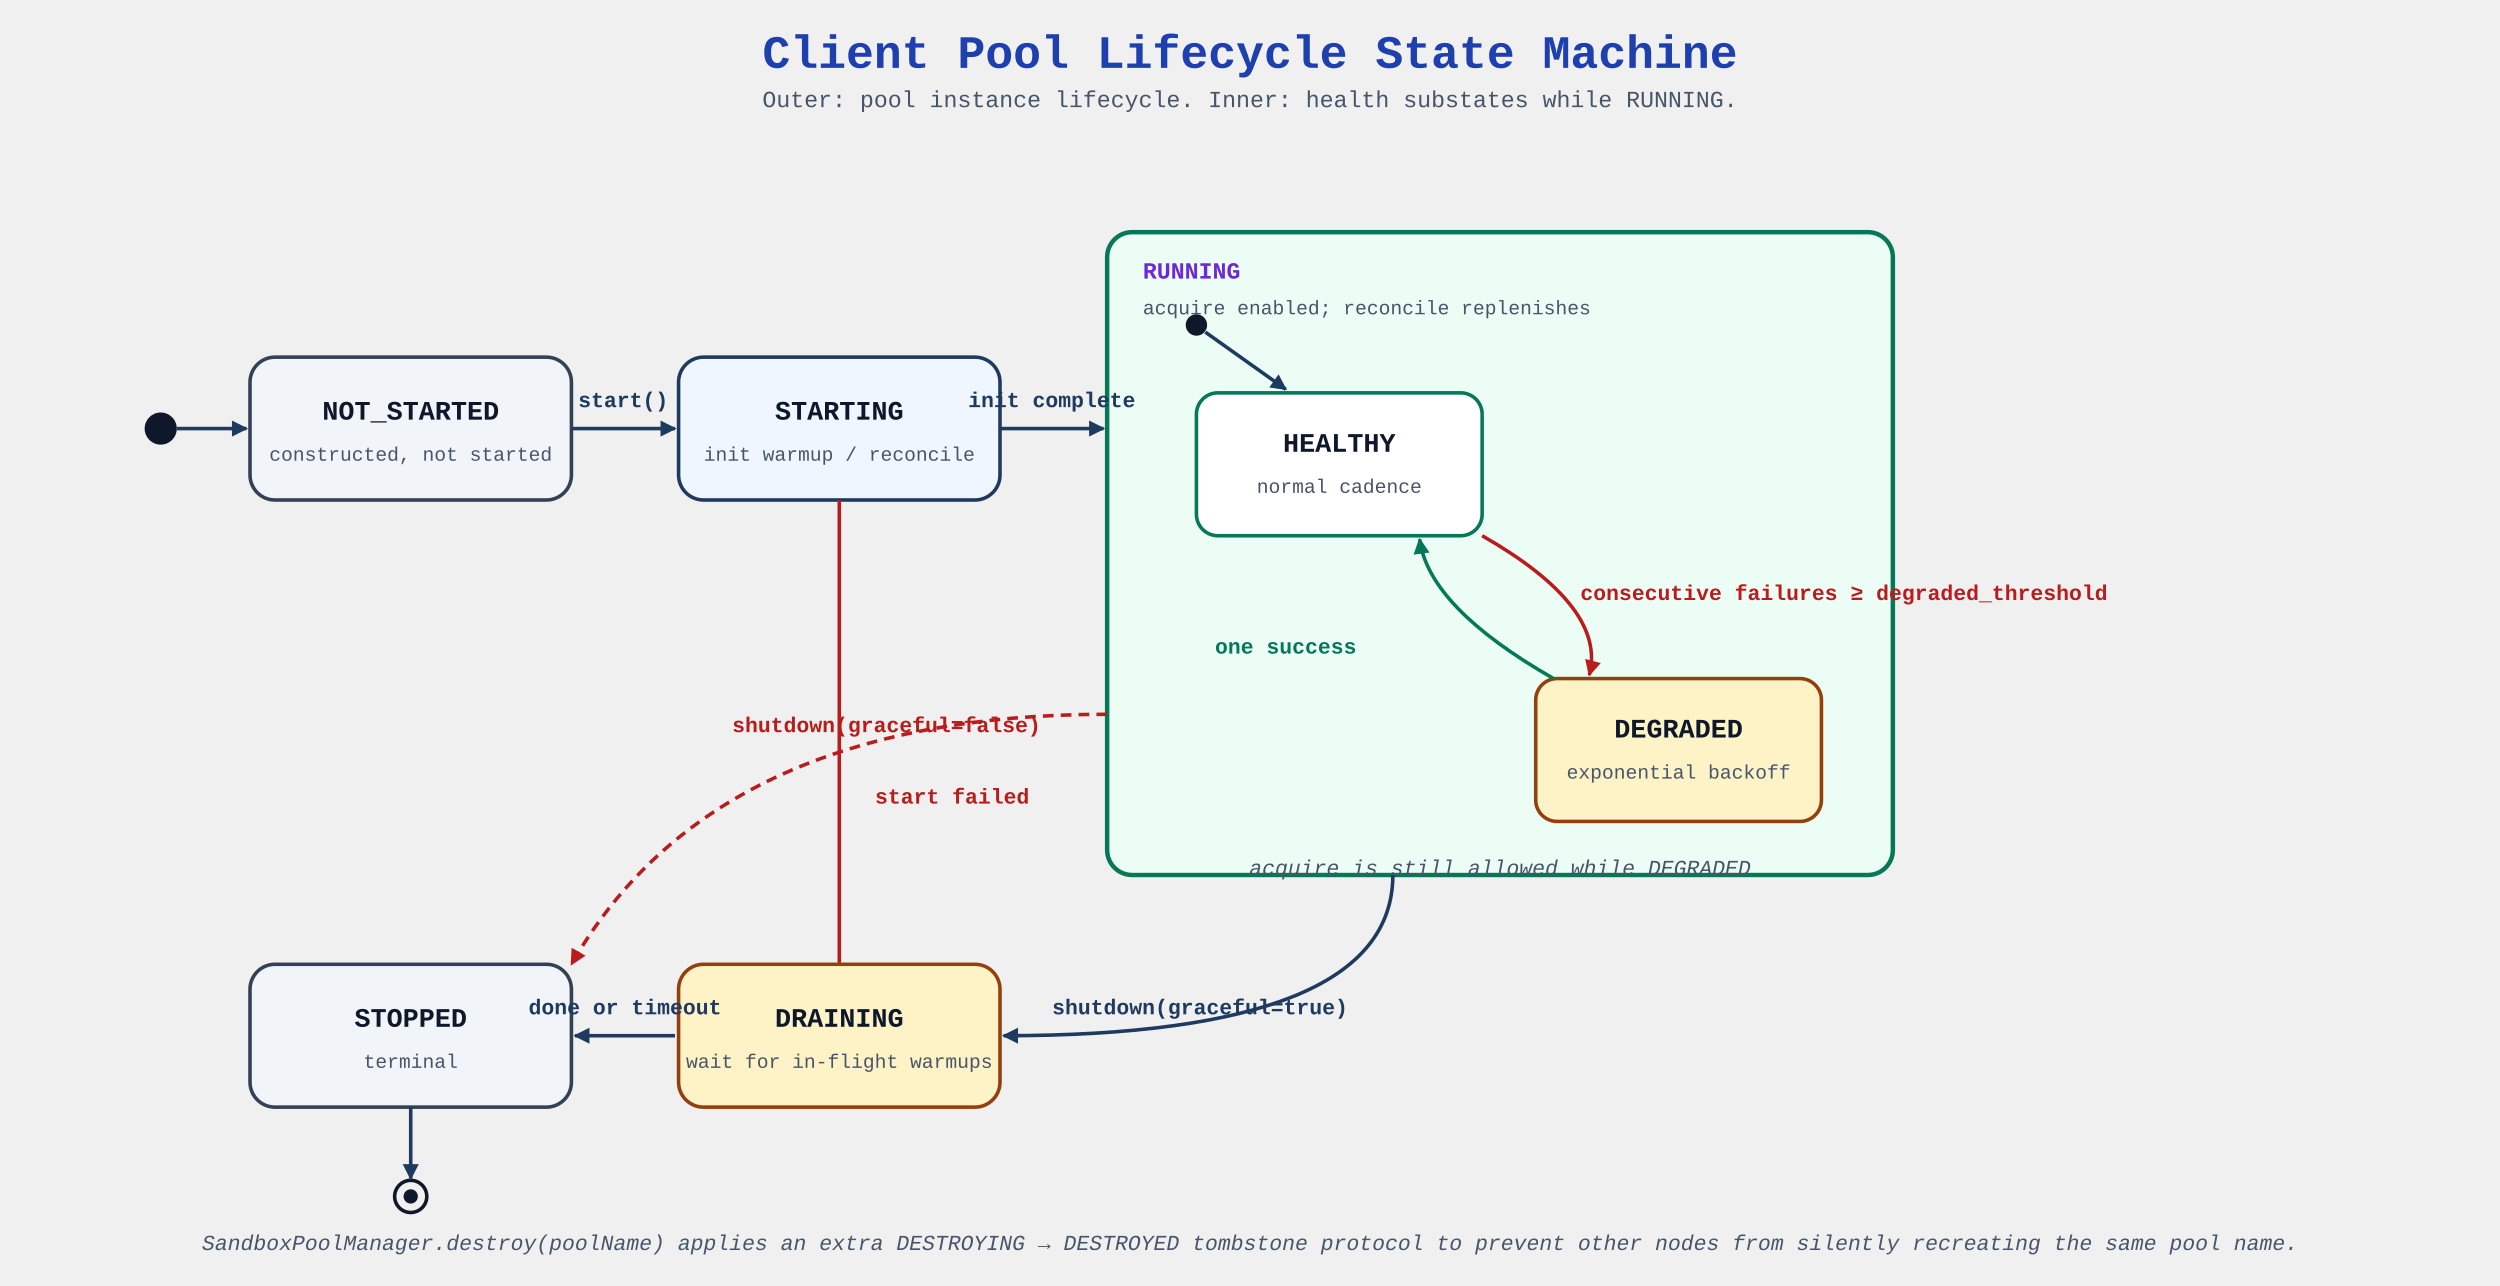
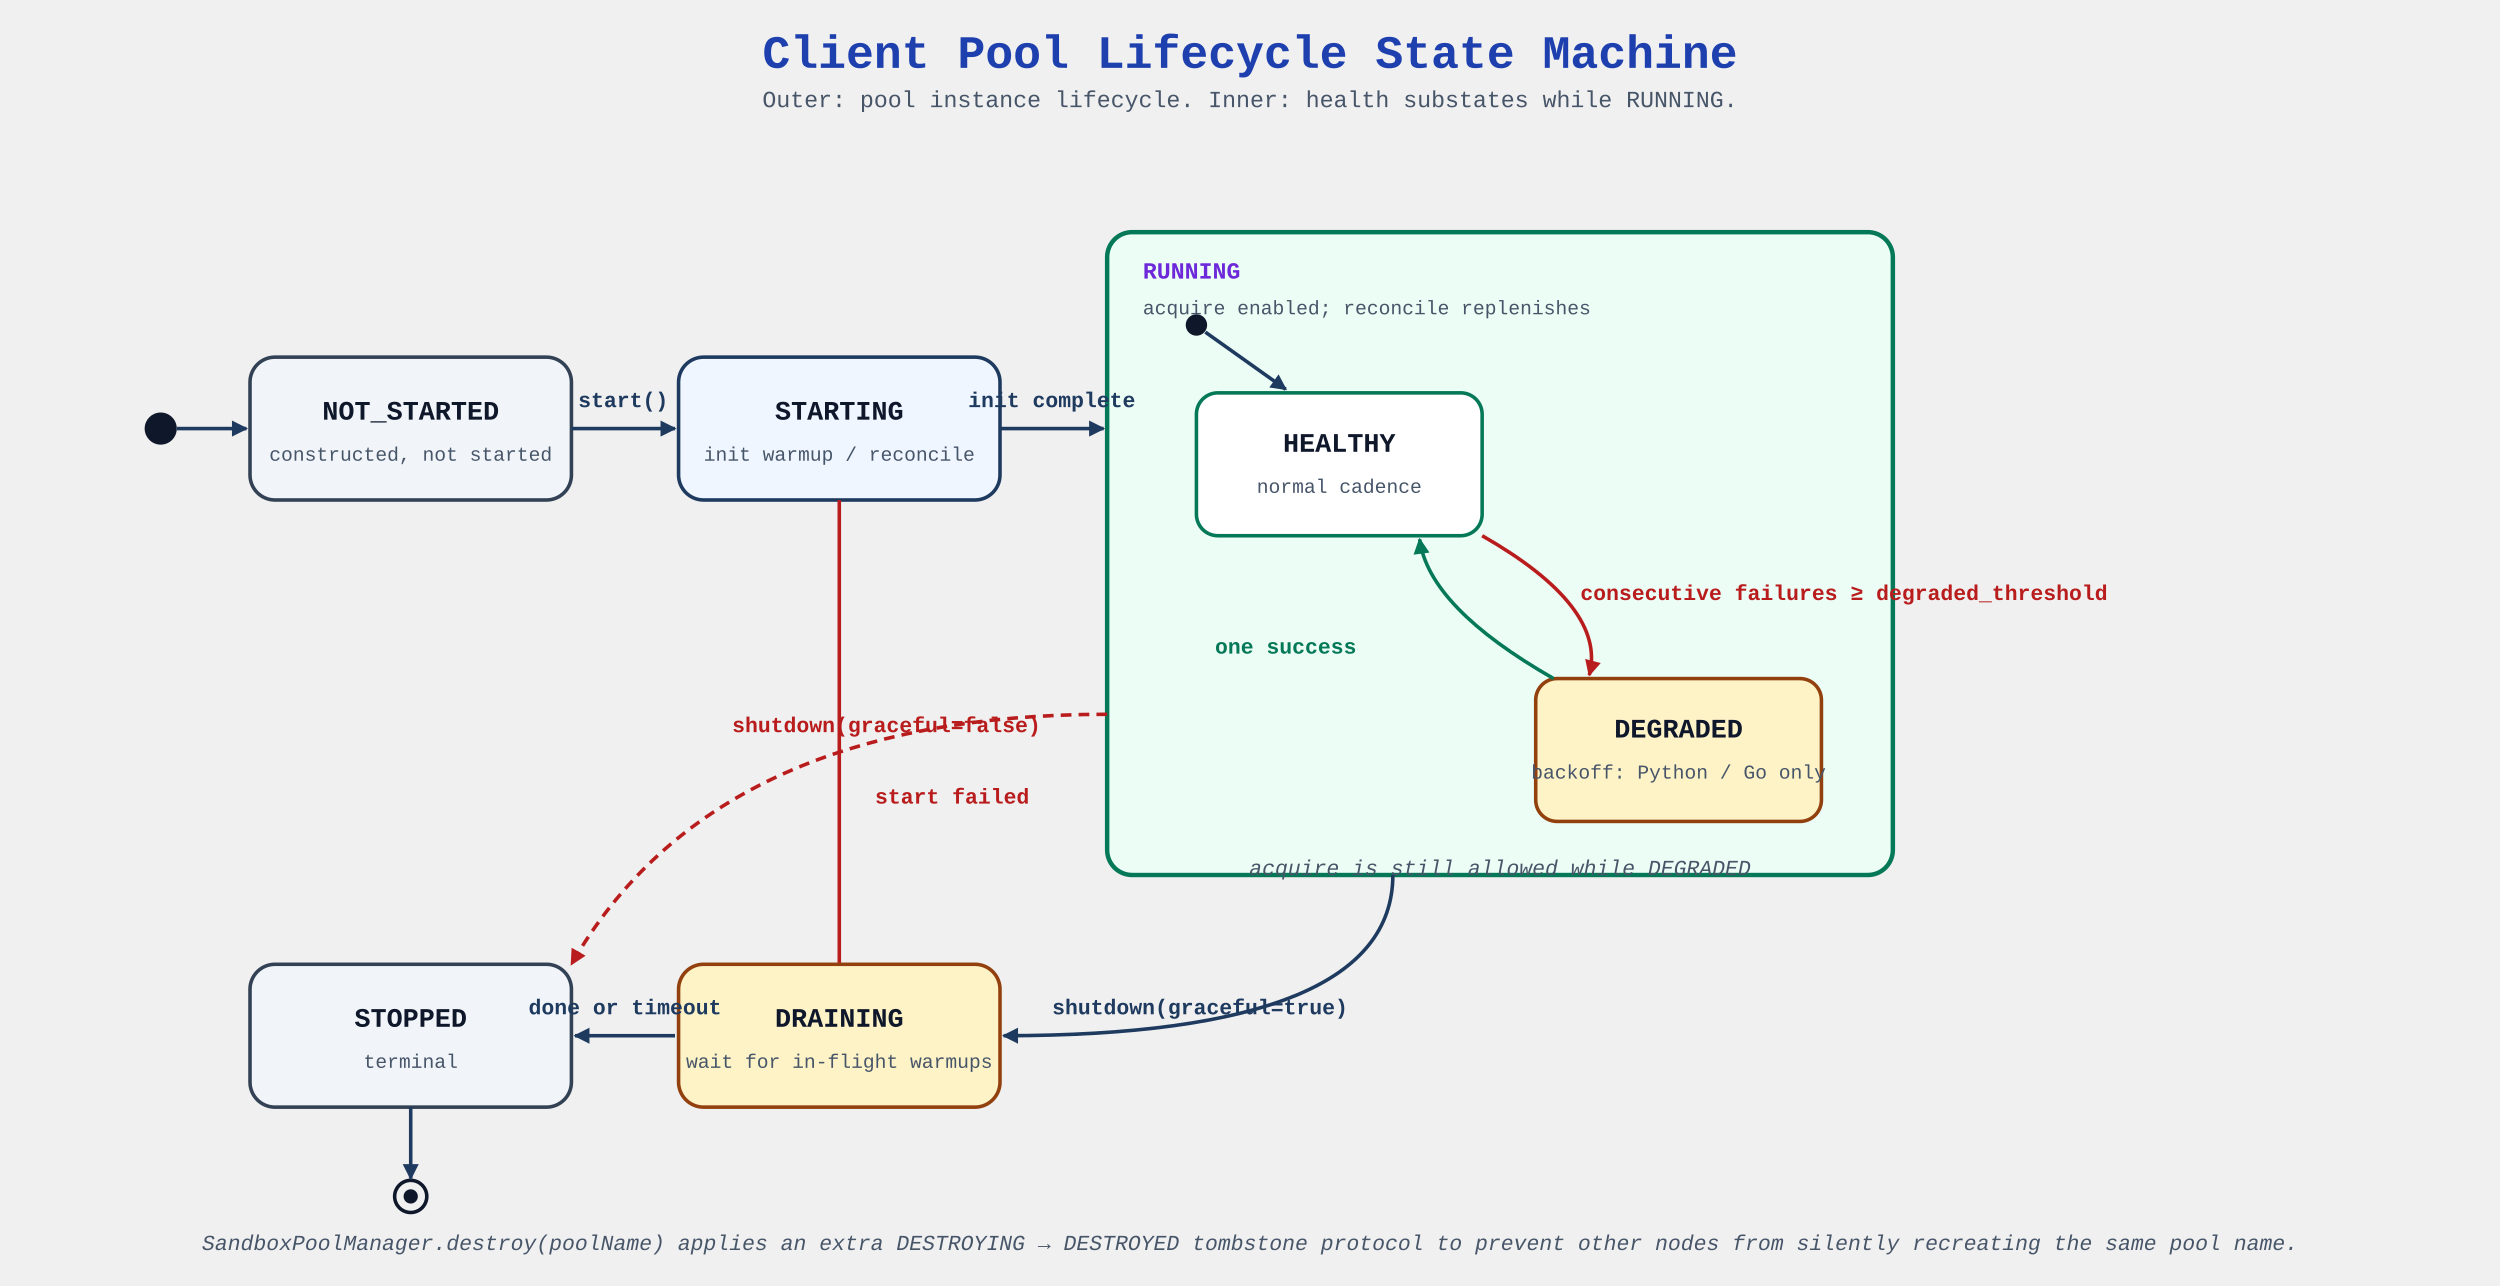
<svg xmlns="http://www.w3.org/2000/svg" width="1400" height="720" viewBox="0 0 1400 720" role="img" aria-labelledby="title desc">
  <defs>
    <marker id="a4-arrow" viewBox="0 0 10 10" refX="9" refY="5" markerWidth="9" markerHeight="9" markerUnits="userSpaceOnUse" orient="auto-start-reverse">
      <path d="M 0 0 L 10 5 L 0 10 z" fill="#1e3a5f" />
    </marker>
    <marker id="a4-arrow-red" viewBox="0 0 10 10" refX="9" refY="5" markerWidth="9" markerHeight="9" markerUnits="userSpaceOnUse" orient="auto-start-reverse">
      <path d="M 0 0 L 10 5 L 0 10 z" fill="#b91c1c" />
    </marker>
    <marker id="a4-arrow-green" viewBox="0 0 10 10" refX="9" refY="5" markerWidth="9" markerHeight="9" markerUnits="userSpaceOnUse" orient="auto-start-reverse">
      <path d="M 0 0 L 10 5 L 0 10 z" fill="#047857" />
    </marker>
    <style>
      text { font-family: Menlo, Monaco, Consolas, "Liberation Mono", monospace; }
      .title { font-size: 26px; font-weight: 700; fill: #1e40af; }
      .subtitle { font-size: 13px; fill: #475569; }
      .state-name { font-size: 15px; font-weight: 700; fill: #0f172a; }
      .state-hint { font-size: 11px; fill: #475569; }
      .edge-label { font-size: 12px; fill: #1e3a5f; font-weight: 600; }
      .edge-label-red { font-size: 12px; fill: #b91c1c; font-weight: 600; }
      .edge-label-green { font-size: 12px; fill: #047857; font-weight: 600; }
      .frame-label { font-size: 13px; font-weight: 700; fill: #6d28d9; }
      .caption { font-size: 12px; fill: #475569; font-style: italic; }
    </style>
  </defs>
  <text x="700" y="38" class="title" text-anchor="middle">Client Pool Lifecycle State Machine</text>
  <text x="700" y="60" class="subtitle" text-anchor="middle">Outer: pool instance lifecycle. Inner: health substates while RUNNING.</text>
  <circle cx="90" cy="240" r="9" fill="#0f172a" />
  <rect x="140" y="200" width="180" height="80" rx="14" fill="#f1f5f9" stroke="#334155" stroke-width="2" />
  <text x="230" y="235" class="state-name" text-anchor="middle">NOT_STARTED</text>
  <text x="230" y="258" class="state-hint" text-anchor="middle">constructed, not started</text>
  <path d="M 99 240 L 138 240" stroke="#1e3a5f" stroke-width="2" fill="none" marker-end="url(#a4-arrow)" />
  <rect x="380" y="200" width="180" height="80" rx="14" fill="#eff6ff" stroke="#1e3a5f" stroke-width="2" />
  <text x="470" y="235" class="state-name" text-anchor="middle">STARTING</text>
  <text x="470" y="258" class="state-hint" text-anchor="middle">init warmup / reconcile</text>
  <path d="M 320 240 L 378 240" stroke="#1e3a5f" stroke-width="2" fill="none" marker-end="url(#a4-arrow)" />
  <text x="349" y="228" class="edge-label" text-anchor="middle">start()</text>
  <rect x="620" y="130" width="440" height="360" rx="14" fill="#ecfdf5" stroke="#047857" stroke-width="2.5" />
  <text x="640" y="156" class="frame-label" fill="#047857">RUNNING</text>
  <text x="640" y="176" class="state-hint">acquire enabled; reconcile replenishes</text>
  <rect x="670" y="220" width="160" height="80" rx="12" fill="#ffffff" stroke="#047857" stroke-width="2" />
  <text x="750" y="253" class="state-name" text-anchor="middle" fill="#047857">HEALTHY</text>
  <text x="750" y="276" class="state-hint" text-anchor="middle">normal cadence</text>
  <rect x="860" y="380" width="160" height="80" rx="12" fill="#fef3c7" stroke="#92400e" stroke-width="2" />
  <text x="940" y="413" class="state-name" text-anchor="middle" fill="#92400e">DEGRADED</text>
-   <text x="940" y="436" class="state-hint" text-anchor="middle">exponential backoff</text>
+   <text x="940" y="436" class="state-hint" text-anchor="middle">backoff: Python / Go only</text>
  <path d="M 830 300 Q 900 340 890 378" stroke="#b91c1c" stroke-width="2" fill="none" marker-end="url(#a4-arrow-red)" />
  <text x="885" y="336" class="edge-label-red">consecutive failures ≥ degraded_threshold</text>
  <path d="M 870 380 Q 800 340 795 302" stroke="#047857" stroke-width="2" fill="none" marker-end="url(#a4-arrow-green)" />
  <text x="720" y="366" class="edge-label-green" text-anchor="middle">one success</text>
  <circle cx="670" cy="182" r="6" fill="#0f172a" />
  <path d="M 675 186 L 720 218" stroke="#1e3a5f" stroke-width="2" fill="none" marker-end="url(#a4-arrow)" />
  <text x="840" y="490" class="caption" text-anchor="middle">acquire is still allowed while DEGRADED</text>
  <path d="M 560 240 L 618 240" stroke="#1e3a5f" stroke-width="2" fill="none" marker-end="url(#a4-arrow)" />
  <text x="589" y="228" class="edge-label" text-anchor="middle">init complete</text>
  <path d="M 470 280 Q 470 500 470 560" stroke="#b91c1c" stroke-width="2" fill="none" marker-end="url(#a4-arrow-red)" />
  <text x="490" y="450" class="edge-label-red">start failed</text>
  <rect x="380" y="540" width="180" height="80" rx="14" fill="#fef3c7" stroke="#92400e" stroke-width="2" />
  <text x="470" y="575" class="state-name" text-anchor="middle" fill="#92400e">DRAINING</text>
  <text x="470" y="598" class="state-hint" text-anchor="middle">wait for in-flight warmups</text>
  <path d="M 780 490 Q 780 580 562 580" stroke="#1e3a5f" stroke-width="2" fill="none" marker-end="url(#a4-arrow)" />
  <text x="672" y="568" class="edge-label" text-anchor="middle">shutdown(graceful=true)</text>
  <rect x="140" y="540" width="180" height="80" rx="14" fill="#f1f5f9" stroke="#334155" stroke-width="2" />
  <text x="230" y="575" class="state-name" text-anchor="middle">STOPPED</text>
  <text x="230" y="598" class="state-hint" text-anchor="middle">terminal</text>
  <path d="M 378 580 L 322 580" stroke="#1e3a5f" stroke-width="2" fill="none" marker-end="url(#a4-arrow)" />
  <text x="350" y="568" class="edge-label" text-anchor="middle">done or timeout</text>
  <path d="M 620 400 Q 400 400 320 540" stroke="#b91c1c" stroke-width="2" fill="none" marker-end="url(#a4-arrow-red)" stroke-dasharray="6,4" />
  <text x="410" y="410" class="edge-label-red">shutdown(graceful=false)</text>
  <circle cx="230" cy="670" r="9" fill="none" stroke="#0f172a" stroke-width="2" />
  <circle cx="230" cy="670" r="4" fill="#0f172a" />
  <path d="M 230 620 L 230 660" stroke="#1e3a5f" stroke-width="2" fill="none" marker-end="url(#a4-arrow)" />
  <text x="700" y="700" class="caption" text-anchor="middle">SandboxPoolManager.destroy(poolName) applies an extra DESTROYING → DESTROYED tombstone protocol to prevent other nodes from silently recreating the same pool name.</text>
</svg>
